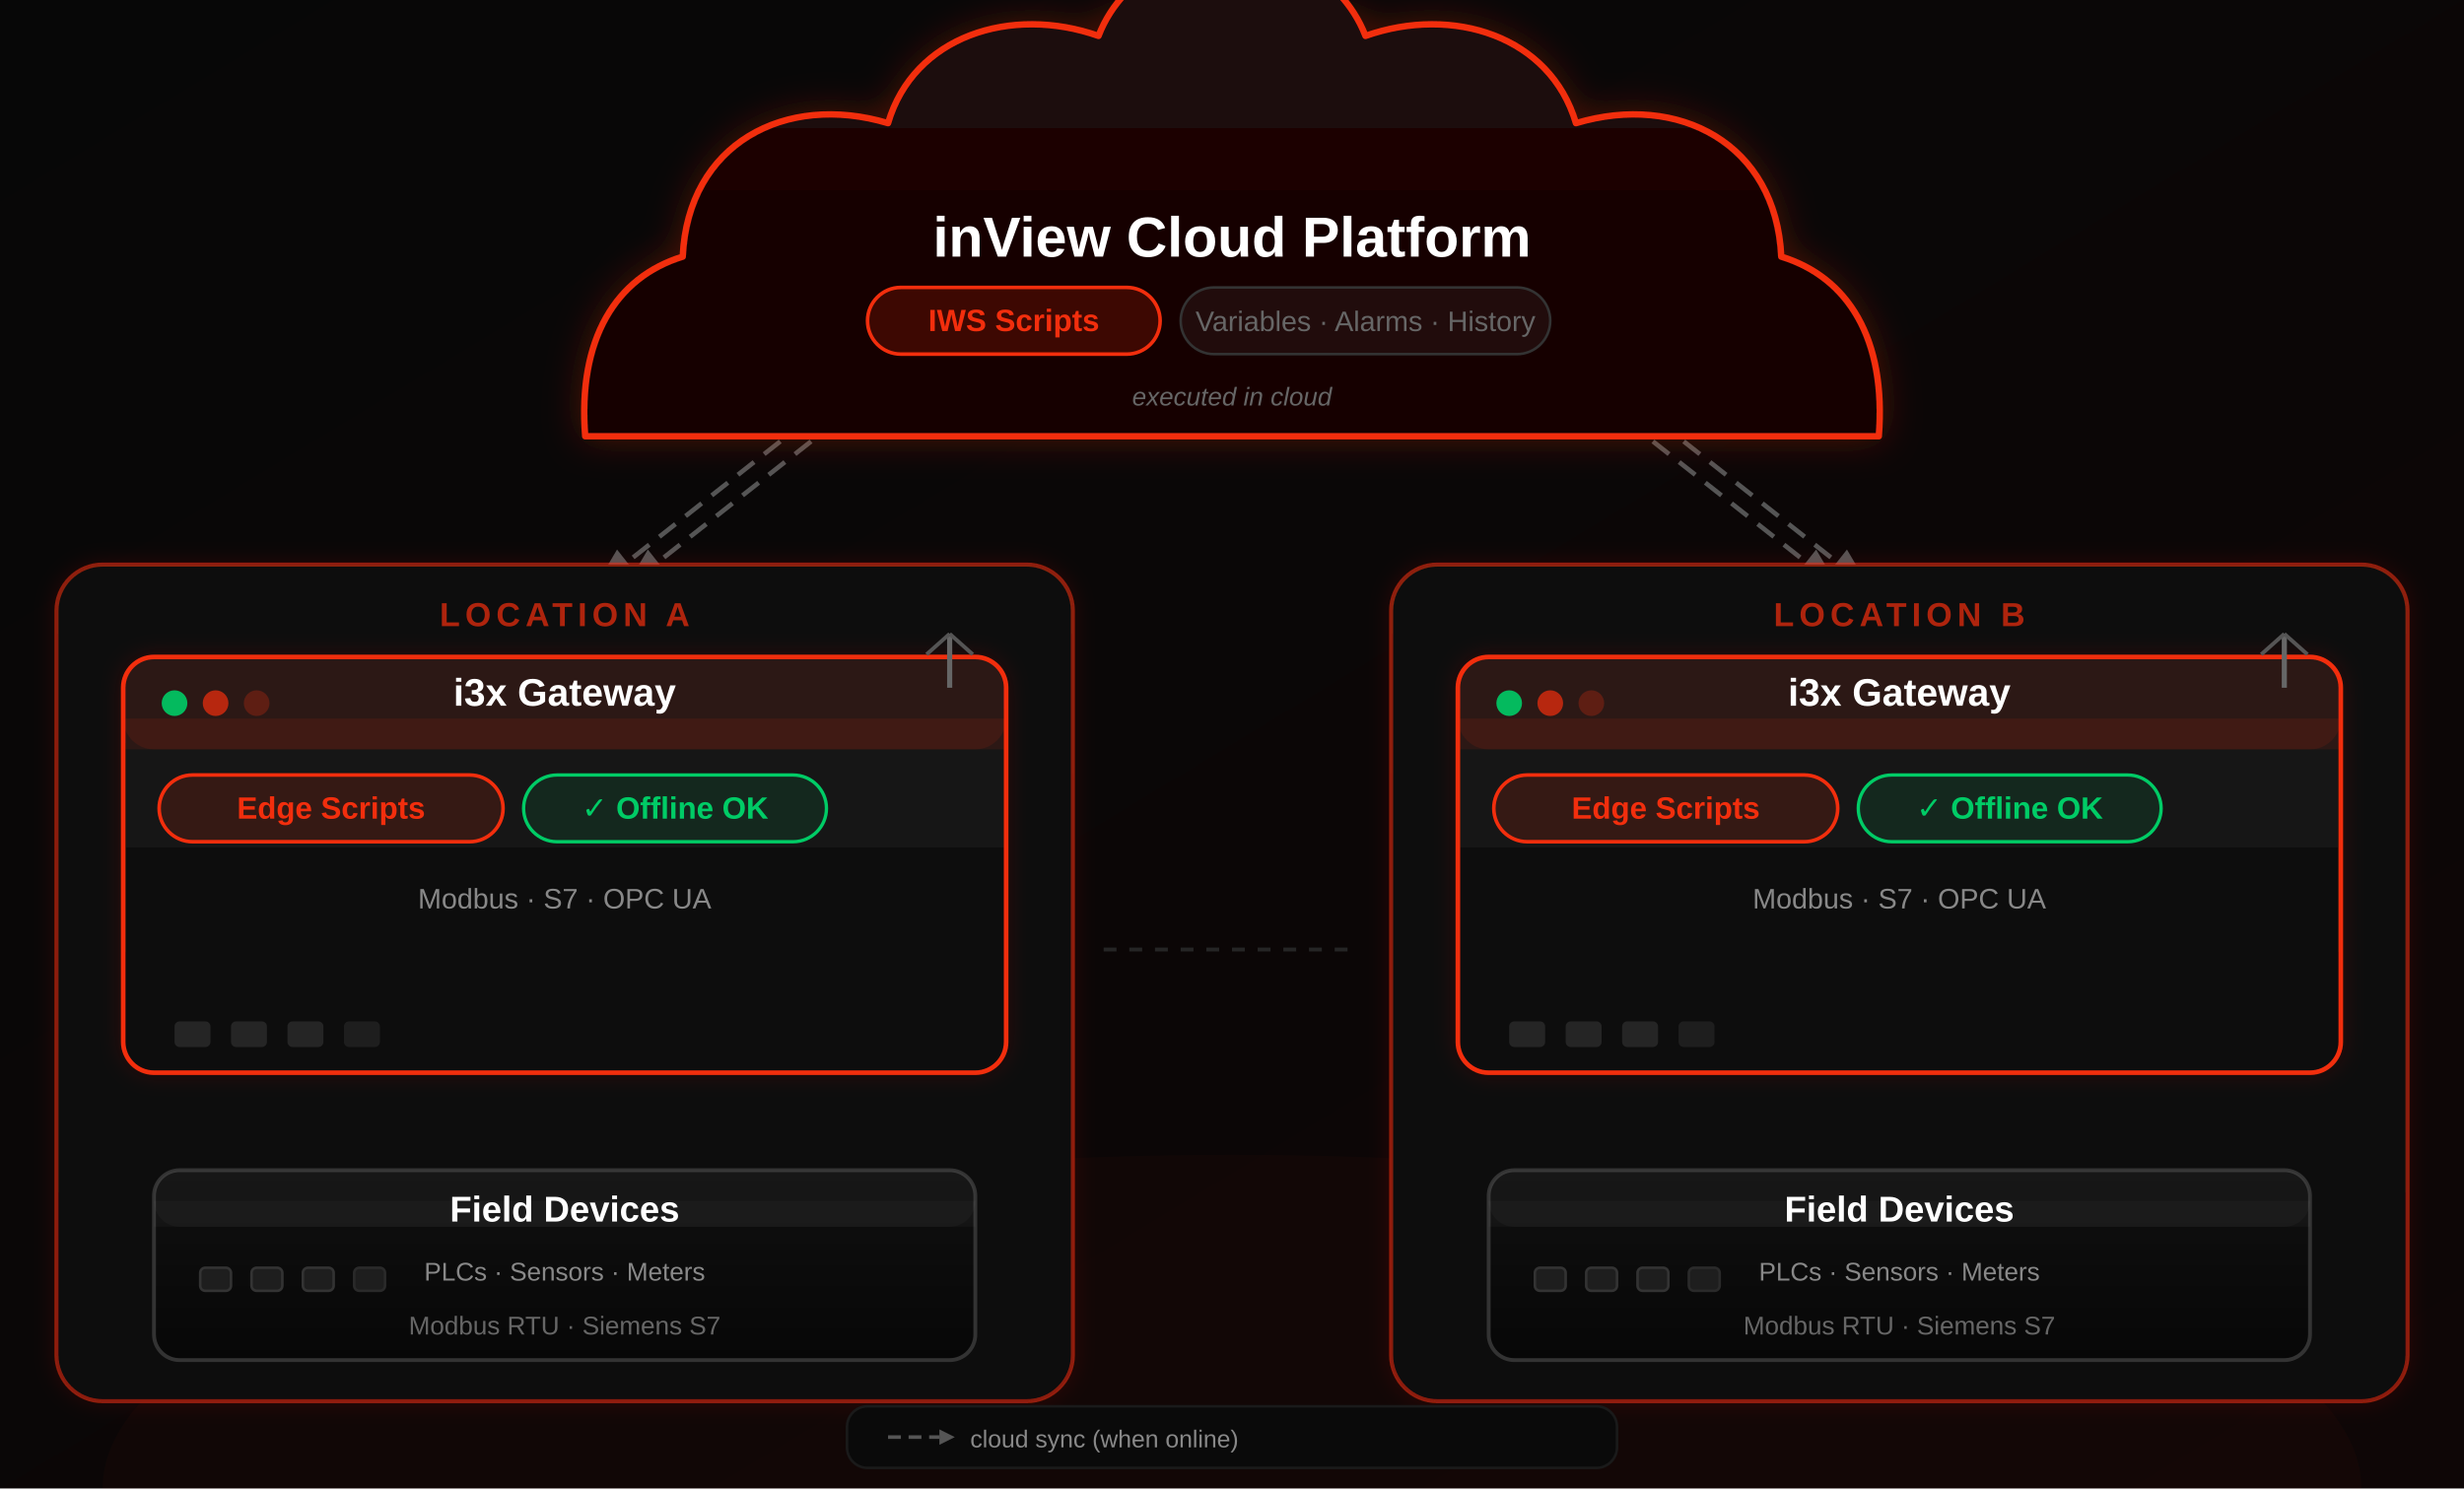
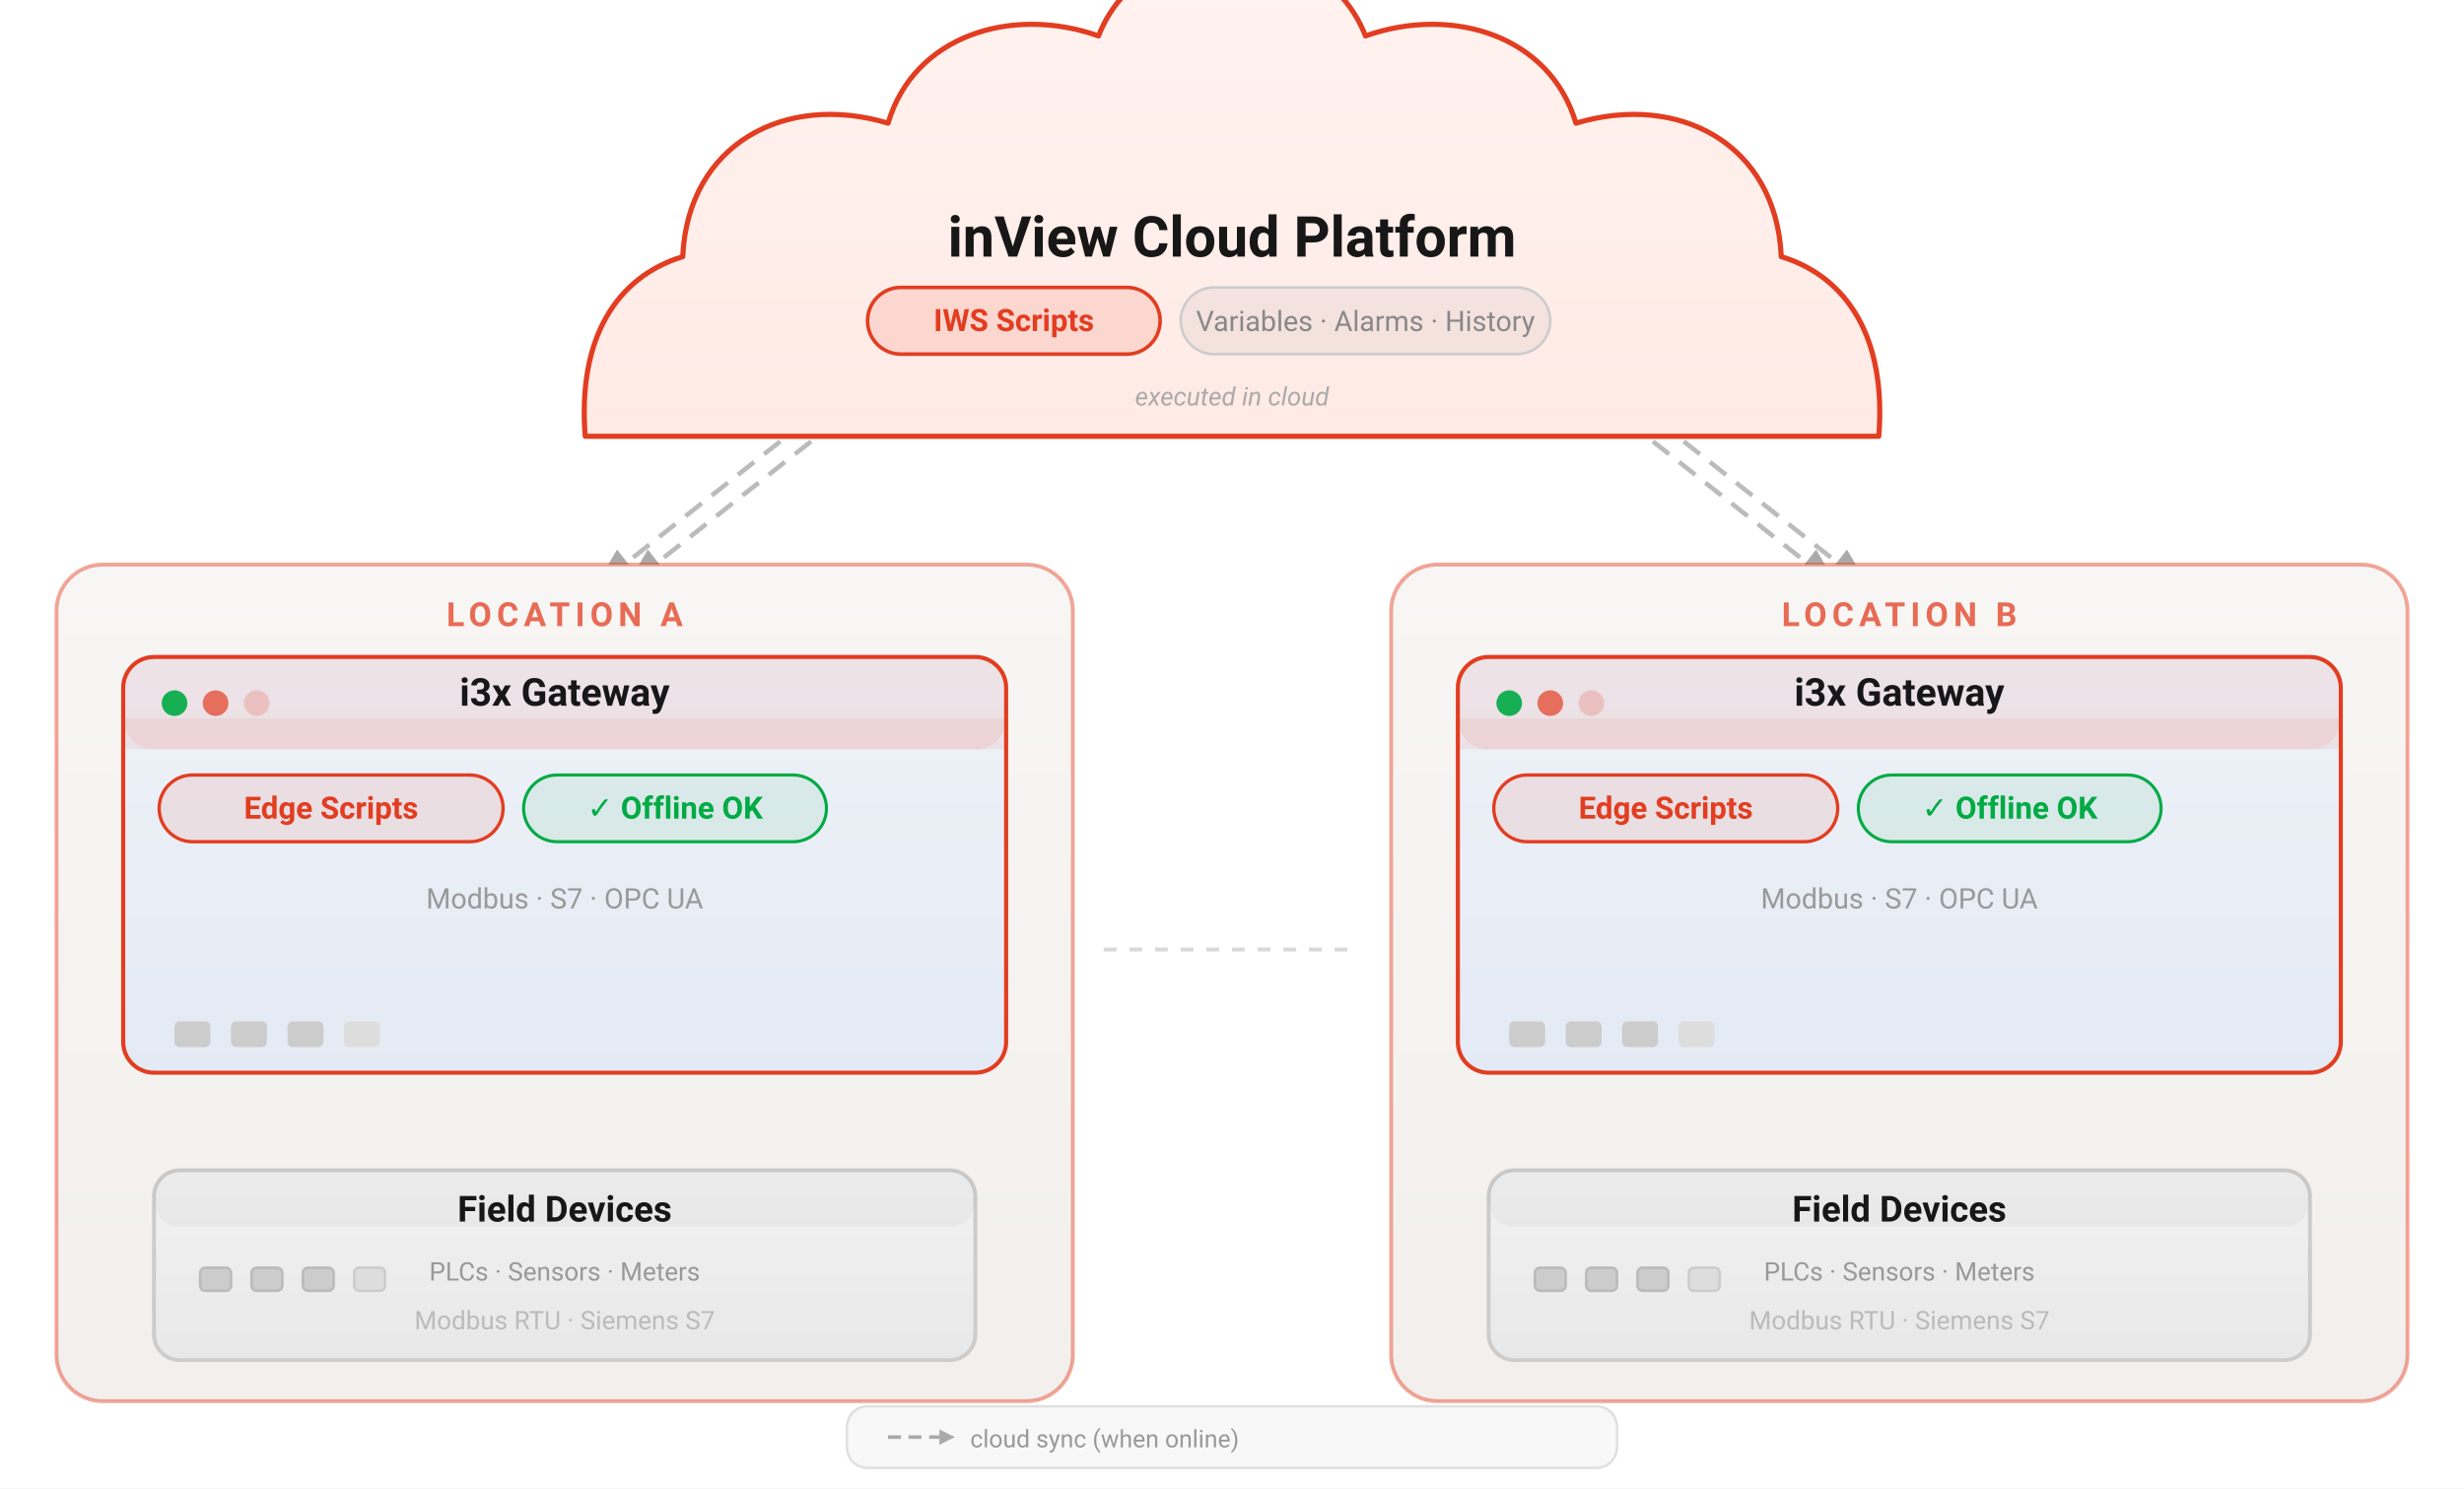
<svg xmlns="http://www.w3.org/2000/svg" width="960" height="580" viewBox="0 0 960 580">
  <defs>
-     <linearGradient id="bg" x1="0%" y1="0%" x2="100%" y2="100%">
-       <stop offset="0%" stop-color="#070707" />
-       <stop offset="100%" stop-color="#0e0606" />
-     </linearGradient>
    <linearGradient id="cloudFill" x1="0%" y1="0%" x2="0%" y2="100%">
-       <stop offset="0%" stop-color="#200808" />
-       <stop offset="100%" stop-color="#130404" />
+       <stop offset="0%" stop-color="#fff3f0" />
+       <stop offset="100%" stop-color="#ffeae5" />
    </linearGradient>
    <linearGradient id="zoneFill" x1="0%" y1="0%" x2="0%" y2="100%">
-       <stop offset="0%" stop-color="#0f0f0f" />
-       <stop offset="100%" stop-color="#090909" />
+       <stop offset="0%" stop-color="#f8f6f4" />
+       <stop offset="100%" stop-color="#f2efec" />
    </linearGradient>
    <linearGradient id="gwFill" x1="0%" y1="0%" x2="0%" y2="100%">
-       <stop offset="0%" stop-color="#171717" />
-       <stop offset="100%" stop-color="#0b0b0b" />
+       <stop offset="0%" stop-color="#eef2f8" />
+       <stop offset="100%" stop-color="#e4eaf4" />
    </linearGradient>
    <linearGradient id="devFill" x1="0%" y1="0%" x2="0%" y2="100%">
-       <stop offset="0%" stop-color="#101010" />
-       <stop offset="100%" stop-color="#070707" />
+       <stop offset="0%" stop-color="#f2f2f2" />
+       <stop offset="100%" stop-color="#e8e8e8" />
    </linearGradient>
-     <filter id="redGlow" x="-25%" y="-25%" width="150%" height="150%">
-       <feGaussianBlur in="SourceAlpha" stdDeviation="7" result="b" />
-       <feFlood flood-color="#f22e0d" flood-opacity="0.28" result="c" />
-       <feComposite in="c" in2="b" operator="in" result="g" />
-       <feMerge>
-         <feMergeNode in="g" />
-         <feMergeNode in="SourceGraphic" />
-       </feMerge>
-     </filter>
-     <filter id="dimGlow" x="-25%" y="-25%" width="150%" height="150%">
-       <feGaussianBlur in="SourceAlpha" stdDeviation="4" result="b" />
-       <feFlood flood-color="#f22e0d" flood-opacity="0.14" result="c" />
-       <feComposite in="c" in2="b" operator="in" result="g" />
-       <feMerge>
-         <feMergeNode in="g" />
-         <feMergeNode in="SourceGraphic" />
-       </feMerge>
-     </filter>
    <marker id="arR" markerWidth="9" markerHeight="7" refX="8" refY="3.5" orient="auto">
-       <polygon points="0 0,9 3.5,0 7" fill="#f22e0d" />
+       <polygon points="0 0,9 3.5,0 7" fill="#e23d21" />
    </marker>
    <marker id="arG" markerWidth="9" markerHeight="7" refX="8" refY="3.5" orient="auto">
-       <polygon points="0 0,9 3.5,0 7" fill="#555" />
-     </marker>
-     <marker id="arRrev" markerWidth="9" markerHeight="7" refX="1" refY="3.5" orient="auto-start-reverse">
-       <polygon points="0 0,9 3.5,0 7" fill="#f22e0d" />
+       <polygon points="0 0,9 3.5,0 7" fill="#aaaaaa" />
    </marker>
  </defs>
-   <rect width="960" height="580" fill="url(#bg)" />
-   <ellipse cx="480" cy="580" rx="440" ry="130" fill="#f22e0d" fill-opacity="0.025" />
-   <line x1="430" y1="370" x2="530" y2="370" stroke="#252525" stroke-width="1.5" stroke-dasharray="5,5" />
-   <line x1="316" y1="172" x2="245" y2="228" stroke="#555" stroke-width="1.8" stroke-dasharray="8,5" marker-end="url(#arG)" />
-   <line x1="304" y1="172" x2="233" y2="228" stroke="#555" stroke-width="1.8" stroke-dasharray="8,5" marker-end="url(#arG)" />
-   <line x1="644" y1="172" x2="715" y2="228" stroke="#555" stroke-width="1.8" stroke-dasharray="8,5" marker-end="url(#arG)" />
-   <line x1="656" y1="172" x2="727" y2="228" stroke="#555" stroke-width="1.8" stroke-dasharray="8,5" marker-end="url(#arG)" />
-   <line x1="210" y1="422" x2="210" y2="453" stroke="#f22e0d" stroke-width="2" marker-end="url(#arR)" opacity="0.8" />
-   <line x1="224" y1="453" x2="224" y2="423" stroke="#f22e0d" stroke-width="2" marker-end="url(#arR)" opacity="0.8" />
-   <line x1="736" y1="422" x2="736" y2="453" stroke="#f22e0d" stroke-width="2" marker-end="url(#arR)" opacity="0.8" />
-   <line x1="750" y1="453" x2="750" y2="423" stroke="#f22e0d" stroke-width="2" marker-end="url(#arR)" opacity="0.8" />
-   <path d="     M 228,170     C 225,132 240,108 266,100     C 268,56 306,36 346,48     C 356,14 394,2 428,14     C 438,-12 467,-22 480,-22     C 493,-22 522,-12 532,14     C 566,2 604,14 614,48     C 654,36 692,56 694,100     C 720,108 735,132 732,170     Z" fill="url(#cloudFill)" stroke="#f22e0d" stroke-width="2.5" stroke-linejoin="round" filter="url(#redGlow)" />
-   <text x="480" y="100" text-anchor="middle" font-family="'Segoe UI',Arial,sans-serif" font-size="22" font-weight="700" fill="#ffffff">inView Cloud Platform</text>
-   <rect x="338" y="112" width="114" height="26" rx="13" fill="#f22e0d" fill-opacity="0.18" stroke="#f22e0d" stroke-width="1.4" />
-   <text x="395" y="129" text-anchor="middle" font-family="'Segoe UI',Arial,sans-serif" font-size="12" font-weight="700" fill="#f22e0d">IWS Scripts</text>
-   <rect x="460" y="112" width="144" height="26" rx="13" fill="#ffffff" fill-opacity="0.05" stroke="#333" stroke-width="1" />
-   <text x="532" y="129" text-anchor="middle" font-family="'Segoe UI',Arial,sans-serif" font-size="11" fill="#666">Variables · Alarms · History</text>
-   <text x="480" y="158" text-anchor="middle" font-family="'Segoe UI',Arial,sans-serif" font-size="10" fill="#666" font-style="italic">executed in cloud</text>
-   <rect x="22" y="220" width="396" height="326" rx="18" fill="url(#zoneFill)" stroke="#f22e0d" stroke-width="1.6" stroke-opacity="0.55" filter="url(#dimGlow)" />
-   <text x="220" y="244" text-anchor="middle" font-family="'Segoe UI',Arial,sans-serif" font-size="13" font-weight="700" fill="#f22e0d" fill-opacity="0.7" letter-spacing="2">LOCATION A</text>
-   <rect x="48" y="256" width="344" height="162" rx="12" fill="url(#gwFill)" stroke="#f22e0d" stroke-width="1.8" filter="url(#dimGlow)" />
-   <rect x="48" y="256" width="344" height="36" rx="12" fill="#f22e0d" fill-opacity="0.1" />
-   <rect x="48" y="280" width="344" height="12" fill="#f22e0d" fill-opacity="0.1" />
-   <circle cx="68" cy="274" r="5" fill="#00cc66" opacity="0.9" />
-   <circle cx="84" cy="274" r="5" fill="#f22e0d" opacity="0.7" />
-   <circle cx="100" cy="274" r="5" fill="#f22e0d" opacity="0.25" />
-   <line x1="370" y1="268" x2="370" y2="247" stroke="#666" stroke-width="2" />
-   <line x1="361" y1="255" x2="370" y2="247" stroke="#555" stroke-width="1.5" />
-   <line x1="379" y1="255" x2="370" y2="247" stroke="#555" stroke-width="1.5" />
-   <text x="220" y="275" text-anchor="middle" font-family="'Segoe UI',Arial,sans-serif" font-size="15" font-weight="700" fill="#ffffff">i3x Gateway</text>
-   <rect x="62" y="302" width="134" height="26" rx="13" fill="#f22e0d" fill-opacity="0.14" stroke="#f22e0d" stroke-width="1.4" />
-   <text x="129" y="319" text-anchor="middle" font-family="'Segoe UI',Arial,sans-serif" font-size="12" font-weight="700" fill="#f22e0d">Edge Scripts</text>
-   <rect x="204" y="302" width="118" height="26" rx="13" fill="#00cc66" fill-opacity="0.1" stroke="#00cc66" stroke-width="1.3" />
-   <text x="263" y="319" text-anchor="middle" font-family="'Segoe UI',Arial,sans-serif" font-size="12" font-weight="700" fill="#00cc66">✓ Offline OK</text>
-   <text x="220" y="354" text-anchor="middle" font-family="'Segoe UI',Arial,sans-serif" font-size="11" fill="#888">Modbus  ·  S7  ·  OPC UA</text>
-   <rect x="68" y="398" width="14" height="10" rx="2" fill="#252525" />
-   <rect x="90" y="398" width="14" height="10" rx="2" fill="#252525" />
-   <rect x="112" y="398" width="14" height="10" rx="2" fill="#252525" />
-   <rect x="134" y="398" width="14" height="10" rx="2" fill="#1e1e1e" />
-   <rect x="60" y="456" width="320" height="74" rx="10" fill="url(#devFill)" stroke="#333" stroke-width="1.5" />
-   <rect x="60" y="456" width="320" height="22" rx="10" fill="#ffffff" fill-opacity="0.03" />
-   <rect x="60" y="468" width="320" height="10" fill="#ffffff" fill-opacity="0.03" />
-   <rect x="78" y="494" width="12" height="9" rx="2" fill="#1e1e1e" stroke="#333" stroke-width="1" />
-   <rect x="98" y="494" width="12" height="9" rx="2" fill="#1e1e1e" stroke="#333" stroke-width="1" />
-   <rect x="118" y="494" width="12" height="9" rx="2" fill="#1e1e1e" stroke="#333" stroke-width="1" />
-   <rect x="138" y="494" width="12" height="9" rx="2" fill="#1e1e1e" stroke="#2a2a2a" stroke-width="1" />
-   <text x="220" y="476" text-anchor="middle" font-family="'Segoe UI',Arial,sans-serif" font-size="14" font-weight="700" fill="#ffffff">Field Devices</text>
-   <text x="220" y="499" text-anchor="middle" font-family="'Segoe UI',Arial,sans-serif" font-size="10" fill="#888">PLCs  ·  Sensors  ·  Meters</text>
-   <text x="220" y="520" text-anchor="middle" font-family="'Segoe UI',Arial,sans-serif" font-size="10" fill="#666">Modbus RTU  ·  Siemens S7</text>
-   <rect x="542" y="220" width="396" height="326" rx="18" fill="url(#zoneFill)" stroke="#f22e0d" stroke-width="1.6" stroke-opacity="0.55" filter="url(#dimGlow)" />
-   <text x="740" y="244" text-anchor="middle" font-family="'Segoe UI',Arial,sans-serif" font-size="13" font-weight="700" fill="#f22e0d" fill-opacity="0.7" letter-spacing="2">LOCATION B</text>
-   <rect x="568" y="256" width="344" height="162" rx="12" fill="url(#gwFill)" stroke="#f22e0d" stroke-width="1.8" filter="url(#dimGlow)" />
-   <rect x="568" y="256" width="344" height="36" rx="12" fill="#f22e0d" fill-opacity="0.1" />
-   <rect x="568" y="280" width="344" height="12" fill="#f22e0d" fill-opacity="0.1" />
-   <circle cx="588" cy="274" r="5" fill="#00cc66" opacity="0.9" />
-   <circle cx="604" cy="274" r="5" fill="#f22e0d" opacity="0.7" />
-   <circle cx="620" cy="274" r="5" fill="#f22e0d" opacity="0.25" />
-   <line x1="890" y1="268" x2="890" y2="247" stroke="#666" stroke-width="2" />
-   <line x1="881" y1="255" x2="890" y2="247" stroke="#555" stroke-width="1.5" />
-   <line x1="899" y1="255" x2="890" y2="247" stroke="#555" stroke-width="1.5" />
-   <text x="740" y="275" text-anchor="middle" font-family="'Segoe UI',Arial,sans-serif" font-size="15" font-weight="700" fill="#ffffff">i3x Gateway</text>
-   <rect x="582" y="302" width="134" height="26" rx="13" fill="#f22e0d" fill-opacity="0.14" stroke="#f22e0d" stroke-width="1.4" />
-   <text x="649" y="319" text-anchor="middle" font-family="'Segoe UI',Arial,sans-serif" font-size="12" font-weight="700" fill="#f22e0d">Edge Scripts</text>
-   <rect x="724" y="302" width="118" height="26" rx="13" fill="#00cc66" fill-opacity="0.1" stroke="#00cc66" stroke-width="1.3" />
-   <text x="783" y="319" text-anchor="middle" font-family="'Segoe UI',Arial,sans-serif" font-size="12" font-weight="700" fill="#00cc66">✓ Offline OK</text>
-   <text x="740" y="354" text-anchor="middle" font-family="'Segoe UI',Arial,sans-serif" font-size="11" fill="#888">Modbus  ·  S7  ·  OPC UA</text>
-   <rect x="588" y="398" width="14" height="10" rx="2" fill="#252525" />
-   <rect x="610" y="398" width="14" height="10" rx="2" fill="#252525" />
-   <rect x="632" y="398" width="14" height="10" rx="2" fill="#252525" />
-   <rect x="654" y="398" width="14" height="10" rx="2" fill="#1e1e1e" />
-   <rect x="580" y="456" width="320" height="74" rx="10" fill="url(#devFill)" stroke="#333" stroke-width="1.5" />
-   <rect x="580" y="456" width="320" height="22" rx="10" fill="#ffffff" fill-opacity="0.03" />
-   <rect x="580" y="468" width="320" height="10" fill="#ffffff" fill-opacity="0.03" />
-   <rect x="598" y="494" width="12" height="9" rx="2" fill="#1e1e1e" stroke="#333" stroke-width="1" />
-   <rect x="618" y="494" width="12" height="9" rx="2" fill="#1e1e1e" stroke="#333" stroke-width="1" />
-   <rect x="638" y="494" width="12" height="9" rx="2" fill="#1e1e1e" stroke="#333" stroke-width="1" />
-   <rect x="658" y="494" width="12" height="9" rx="2" fill="#1e1e1e" stroke="#2a2a2a" stroke-width="1" />
-   <text x="740" y="476" text-anchor="middle" font-family="'Segoe UI',Arial,sans-serif" font-size="14" font-weight="700" fill="#ffffff">Field Devices</text>
-   <text x="740" y="499" text-anchor="middle" font-family="'Segoe UI',Arial,sans-serif" font-size="10" fill="#888">PLCs  ·  Sensors  ·  Meters</text>
-   <text x="740" y="520" text-anchor="middle" font-family="'Segoe UI',Arial,sans-serif" font-size="10" fill="#666">Modbus RTU  ·  Siemens S7</text>
-   <rect x="330" y="548" width="300" height="24" rx="8" fill="#0a0a0a" stroke="#1a1a1a" stroke-width="1" />
-   <line x1="346" y1="560" x2="366" y2="560" stroke="#555" stroke-width="1.4" stroke-dasharray="5,3" />
-   <polygon points="366,557 372,560 366,563" fill="#555" />
-   <text x="378" y="564" font-family="'Segoe UI',Arial,sans-serif" font-size="9.5" fill="#888">cloud sync (when online)</text>
+   <rect width="960" height="580" fill="#ffffff" />
+   <line x1="430" y1="370" x2="530" y2="370" stroke="#d8d8d8" stroke-width="1.5" stroke-dasharray="5,5" />
+   <line x1="316" y1="172" x2="245" y2="228" stroke="#bbbbbb" stroke-width="1.8" stroke-dasharray="8,5" marker-end="url(#arG)" />
+   <line x1="304" y1="172" x2="233" y2="228" stroke="#bbbbbb" stroke-width="1.8" stroke-dasharray="8,5" marker-end="url(#arG)" />
+   <line x1="644" y1="172" x2="715" y2="228" stroke="#bbbbbb" stroke-width="1.8" stroke-dasharray="8,5" marker-end="url(#arG)" />
+   <line x1="656" y1="172" x2="727" y2="228" stroke="#bbbbbb" stroke-width="1.8" stroke-dasharray="8,5" marker-end="url(#arG)" />
+   <line x1="213" y1="419" x2="213" y2="452" stroke="#e23d21" stroke-width="2.5" marker-end="url(#arR)" />
+   <line x1="227" y1="455" x2="227" y2="422" stroke="#e23d21" stroke-width="2.5" marker-end="url(#arR)" />
+   <line x1="733" y1="419" x2="733" y2="452" stroke="#e23d21" stroke-width="2.5" marker-end="url(#arR)" />
+   <line x1="747" y1="455" x2="747" y2="422" stroke="#e23d21" stroke-width="2.5" marker-end="url(#arR)" />
+   <path d="     M 228,170     C 225,132 240,108 266,100     C 268,56 306,36 346,48     C 356,14 394,2 428,14     C 438,-12 467,-22 480,-22     C 493,-22 522,-12 532,14     C 566,2 604,14 614,48     C 654,36 692,56 694,100     C 720,108 735,132 732,170     Z" fill="url(#cloudFill)" stroke="#e23d21" stroke-width="2" stroke-linejoin="round" />
+   <text x="480" y="100" text-anchor="middle" font-family="'Roboto','Segoe UI',Arial,sans-serif" font-size="22" font-weight="700" fill="#171717">inView Cloud Platform</text>
+   <rect x="338" y="112" width="114" height="26" rx="13" fill="#e23d21" fill-opacity="0.12" stroke="#e23d21" stroke-width="1.4" />
+   <text x="395" y="129" text-anchor="middle" font-family="'Roboto','Segoe UI',Arial,sans-serif" font-size="12" font-weight="700" fill="#e23d21">IWS Scripts</text>
+   <rect x="460" y="112" width="144" height="26" rx="13" fill="#171717" fill-opacity="0.05" stroke="#cccccc" stroke-width="1" />
+   <text x="532" y="129" text-anchor="middle" font-family="'Roboto','Segoe UI',Arial,sans-serif" font-size="11" fill="#888888">Variables · Alarms · History</text>
+   <text x="480" y="158" text-anchor="middle" font-family="'Roboto','Segoe UI',Arial,sans-serif" font-size="10" fill="#aaaaaa" font-style="italic">executed in cloud</text>
+   <rect x="22" y="220" width="396" height="326" rx="18" fill="url(#zoneFill)" stroke="#e23d21" stroke-width="1.5" stroke-opacity="0.45" />
+   <text x="220" y="244" text-anchor="middle" font-family="'Roboto','Segoe UI',Arial,sans-serif" font-size="13" font-weight="700" fill="#e23d21" fill-opacity="0.75" letter-spacing="2">LOCATION A</text>
+   <rect x="48" y="256" width="344" height="162" rx="12" fill="url(#gwFill)" stroke="#e23d21" stroke-width="1.6" />
+   <rect x="48" y="256" width="344" height="36" rx="12" fill="#e23d21" fill-opacity="0.08" />
+   <rect x="48" y="280" width="344" height="12" fill="#e23d21" fill-opacity="0.08" />
+   <circle cx="68" cy="274" r="5" fill="#00aa44" opacity="0.9" />
+   <circle cx="84" cy="274" r="5" fill="#e23d21" opacity="0.7" />
+   <circle cx="100" cy="274" r="5" fill="#e23d21" opacity="0.2" />
+   <text x="220" y="275" text-anchor="middle" font-family="'Roboto','Segoe UI',Arial,sans-serif" font-size="15" font-weight="700" fill="#171717">i3x Gateway</text>
+   <rect x="62" y="302" width="134" height="26" rx="13" fill="#e23d21" fill-opacity="0.1" stroke="#e23d21" stroke-width="1.3" />
+   <text x="129" y="319" text-anchor="middle" font-family="'Roboto','Segoe UI',Arial,sans-serif" font-size="12" font-weight="700" fill="#e23d21">Edge Scripts</text>
+   <rect x="204" y="302" width="118" height="26" rx="13" fill="#00aa44" fill-opacity="0.08" stroke="#00aa44" stroke-width="1.2" />
+   <text x="263" y="319" text-anchor="middle" font-family="'Roboto','Segoe UI',Arial,sans-serif" font-size="12" font-weight="700" fill="#00aa44">✓ Offline OK</text>
+   <text x="220" y="354" text-anchor="middle" font-family="'Roboto','Segoe UI',Arial,sans-serif" font-size="11" fill="#999999">Modbus  ·  S7  ·  OPC UA</text>
+   <rect x="68" y="398" width="14" height="10" rx="2" fill="#cccccc" />
+   <rect x="90" y="398" width="14" height="10" rx="2" fill="#cccccc" />
+   <rect x="112" y="398" width="14" height="10" rx="2" fill="#cccccc" />
+   <rect x="134" y="398" width="14" height="10" rx="2" fill="#dddddd" />
+   <rect x="60" y="456" width="320" height="74" rx="10" fill="url(#devFill)" stroke="#cccccc" stroke-width="1.5" />
+   <rect x="60" y="456" width="320" height="22" rx="10" fill="#171717" fill-opacity="0.03" />
+   <rect x="78" y="494" width="12" height="9" rx="2" fill="#cccccc" stroke="#bbbbbb" stroke-width="1" />
+   <rect x="98" y="494" width="12" height="9" rx="2" fill="#cccccc" stroke="#bbbbbb" stroke-width="1" />
+   <rect x="118" y="494" width="12" height="9" rx="2" fill="#cccccc" stroke="#bbbbbb" stroke-width="1" />
+   <rect x="138" y="494" width="12" height="9" rx="2" fill="#dddddd" stroke="#cccccc" stroke-width="1" />
+   <text x="220" y="476" text-anchor="middle" font-family="'Roboto','Segoe UI',Arial,sans-serif" font-size="14" font-weight="700" fill="#171717">Field Devices</text>
+   <text x="220" y="499" text-anchor="middle" font-family="'Roboto','Segoe UI',Arial,sans-serif" font-size="10" fill="#999999">PLCs  ·  Sensors  ·  Meters</text>
+   <text x="220" y="518" text-anchor="middle" font-family="'Roboto','Segoe UI',Arial,sans-serif" font-size="10" fill="#bbbbbb">Modbus RTU  ·  Siemens S7</text>
+   <rect x="542" y="220" width="396" height="326" rx="18" fill="url(#zoneFill)" stroke="#e23d21" stroke-width="1.5" stroke-opacity="0.45" />
+   <text x="740" y="244" text-anchor="middle" font-family="'Roboto','Segoe UI',Arial,sans-serif" font-size="13" font-weight="700" fill="#e23d21" fill-opacity="0.75" letter-spacing="2">LOCATION B</text>
+   <rect x="568" y="256" width="344" height="162" rx="12" fill="url(#gwFill)" stroke="#e23d21" stroke-width="1.6" />
+   <rect x="568" y="256" width="344" height="36" rx="12" fill="#e23d21" fill-opacity="0.08" />
+   <rect x="568" y="280" width="344" height="12" fill="#e23d21" fill-opacity="0.08" />
+   <circle cx="588" cy="274" r="5" fill="#00aa44" opacity="0.9" />
+   <circle cx="604" cy="274" r="5" fill="#e23d21" opacity="0.7" />
+   <circle cx="620" cy="274" r="5" fill="#e23d21" opacity="0.2" />
+   <text x="740" y="275" text-anchor="middle" font-family="'Roboto','Segoe UI',Arial,sans-serif" font-size="15" font-weight="700" fill="#171717">i3x Gateway</text>
+   <rect x="582" y="302" width="134" height="26" rx="13" fill="#e23d21" fill-opacity="0.1" stroke="#e23d21" stroke-width="1.3" />
+   <text x="649" y="319" text-anchor="middle" font-family="'Roboto','Segoe UI',Arial,sans-serif" font-size="12" font-weight="700" fill="#e23d21">Edge Scripts</text>
+   <rect x="724" y="302" width="118" height="26" rx="13" fill="#00aa44" fill-opacity="0.08" stroke="#00aa44" stroke-width="1.2" />
+   <text x="783" y="319" text-anchor="middle" font-family="'Roboto','Segoe UI',Arial,sans-serif" font-size="12" font-weight="700" fill="#00aa44">✓ Offline OK</text>
+   <text x="740" y="354" text-anchor="middle" font-family="'Roboto','Segoe UI',Arial,sans-serif" font-size="11" fill="#999999">Modbus  ·  S7  ·  OPC UA</text>
+   <rect x="588" y="398" width="14" height="10" rx="2" fill="#cccccc" />
+   <rect x="610" y="398" width="14" height="10" rx="2" fill="#cccccc" />
+   <rect x="632" y="398" width="14" height="10" rx="2" fill="#cccccc" />
+   <rect x="654" y="398" width="14" height="10" rx="2" fill="#dddddd" />
+   <rect x="580" y="456" width="320" height="74" rx="10" fill="url(#devFill)" stroke="#cccccc" stroke-width="1.5" />
+   <rect x="580" y="456" width="320" height="22" rx="10" fill="#171717" fill-opacity="0.03" />
+   <rect x="598" y="494" width="12" height="9" rx="2" fill="#cccccc" stroke="#bbbbbb" stroke-width="1" />
+   <rect x="618" y="494" width="12" height="9" rx="2" fill="#cccccc" stroke="#bbbbbb" stroke-width="1" />
+   <rect x="638" y="494" width="12" height="9" rx="2" fill="#cccccc" stroke="#bbbbbb" stroke-width="1" />
+   <rect x="658" y="494" width="12" height="9" rx="2" fill="#dddddd" stroke="#cccccc" stroke-width="1" />
+   <text x="740" y="476" text-anchor="middle" font-family="'Roboto','Segoe UI',Arial,sans-serif" font-size="14" font-weight="700" fill="#171717">Field Devices</text>
+   <text x="740" y="499" text-anchor="middle" font-family="'Roboto','Segoe UI',Arial,sans-serif" font-size="10" fill="#999999">PLCs  ·  Sensors  ·  Meters</text>
+   <text x="740" y="518" text-anchor="middle" font-family="'Roboto','Segoe UI',Arial,sans-serif" font-size="10" fill="#bbbbbb">Modbus RTU  ·  Siemens S7</text>
+   <rect x="330" y="548" width="300" height="24" rx="8" fill="#f8f8f8" stroke="#e0e0e0" stroke-width="1" />
+   <line x1="346" y1="560" x2="366" y2="560" stroke="#aaaaaa" stroke-width="1.4" stroke-dasharray="5,3" />
+   <polygon points="366,557 372,560 366,563" fill="#aaaaaa" />
+   <text x="378" y="564" font-family="'Roboto','Segoe UI',Arial,sans-serif" font-size="9.5" fill="#999999">cloud sync (when online)</text>
</svg>
